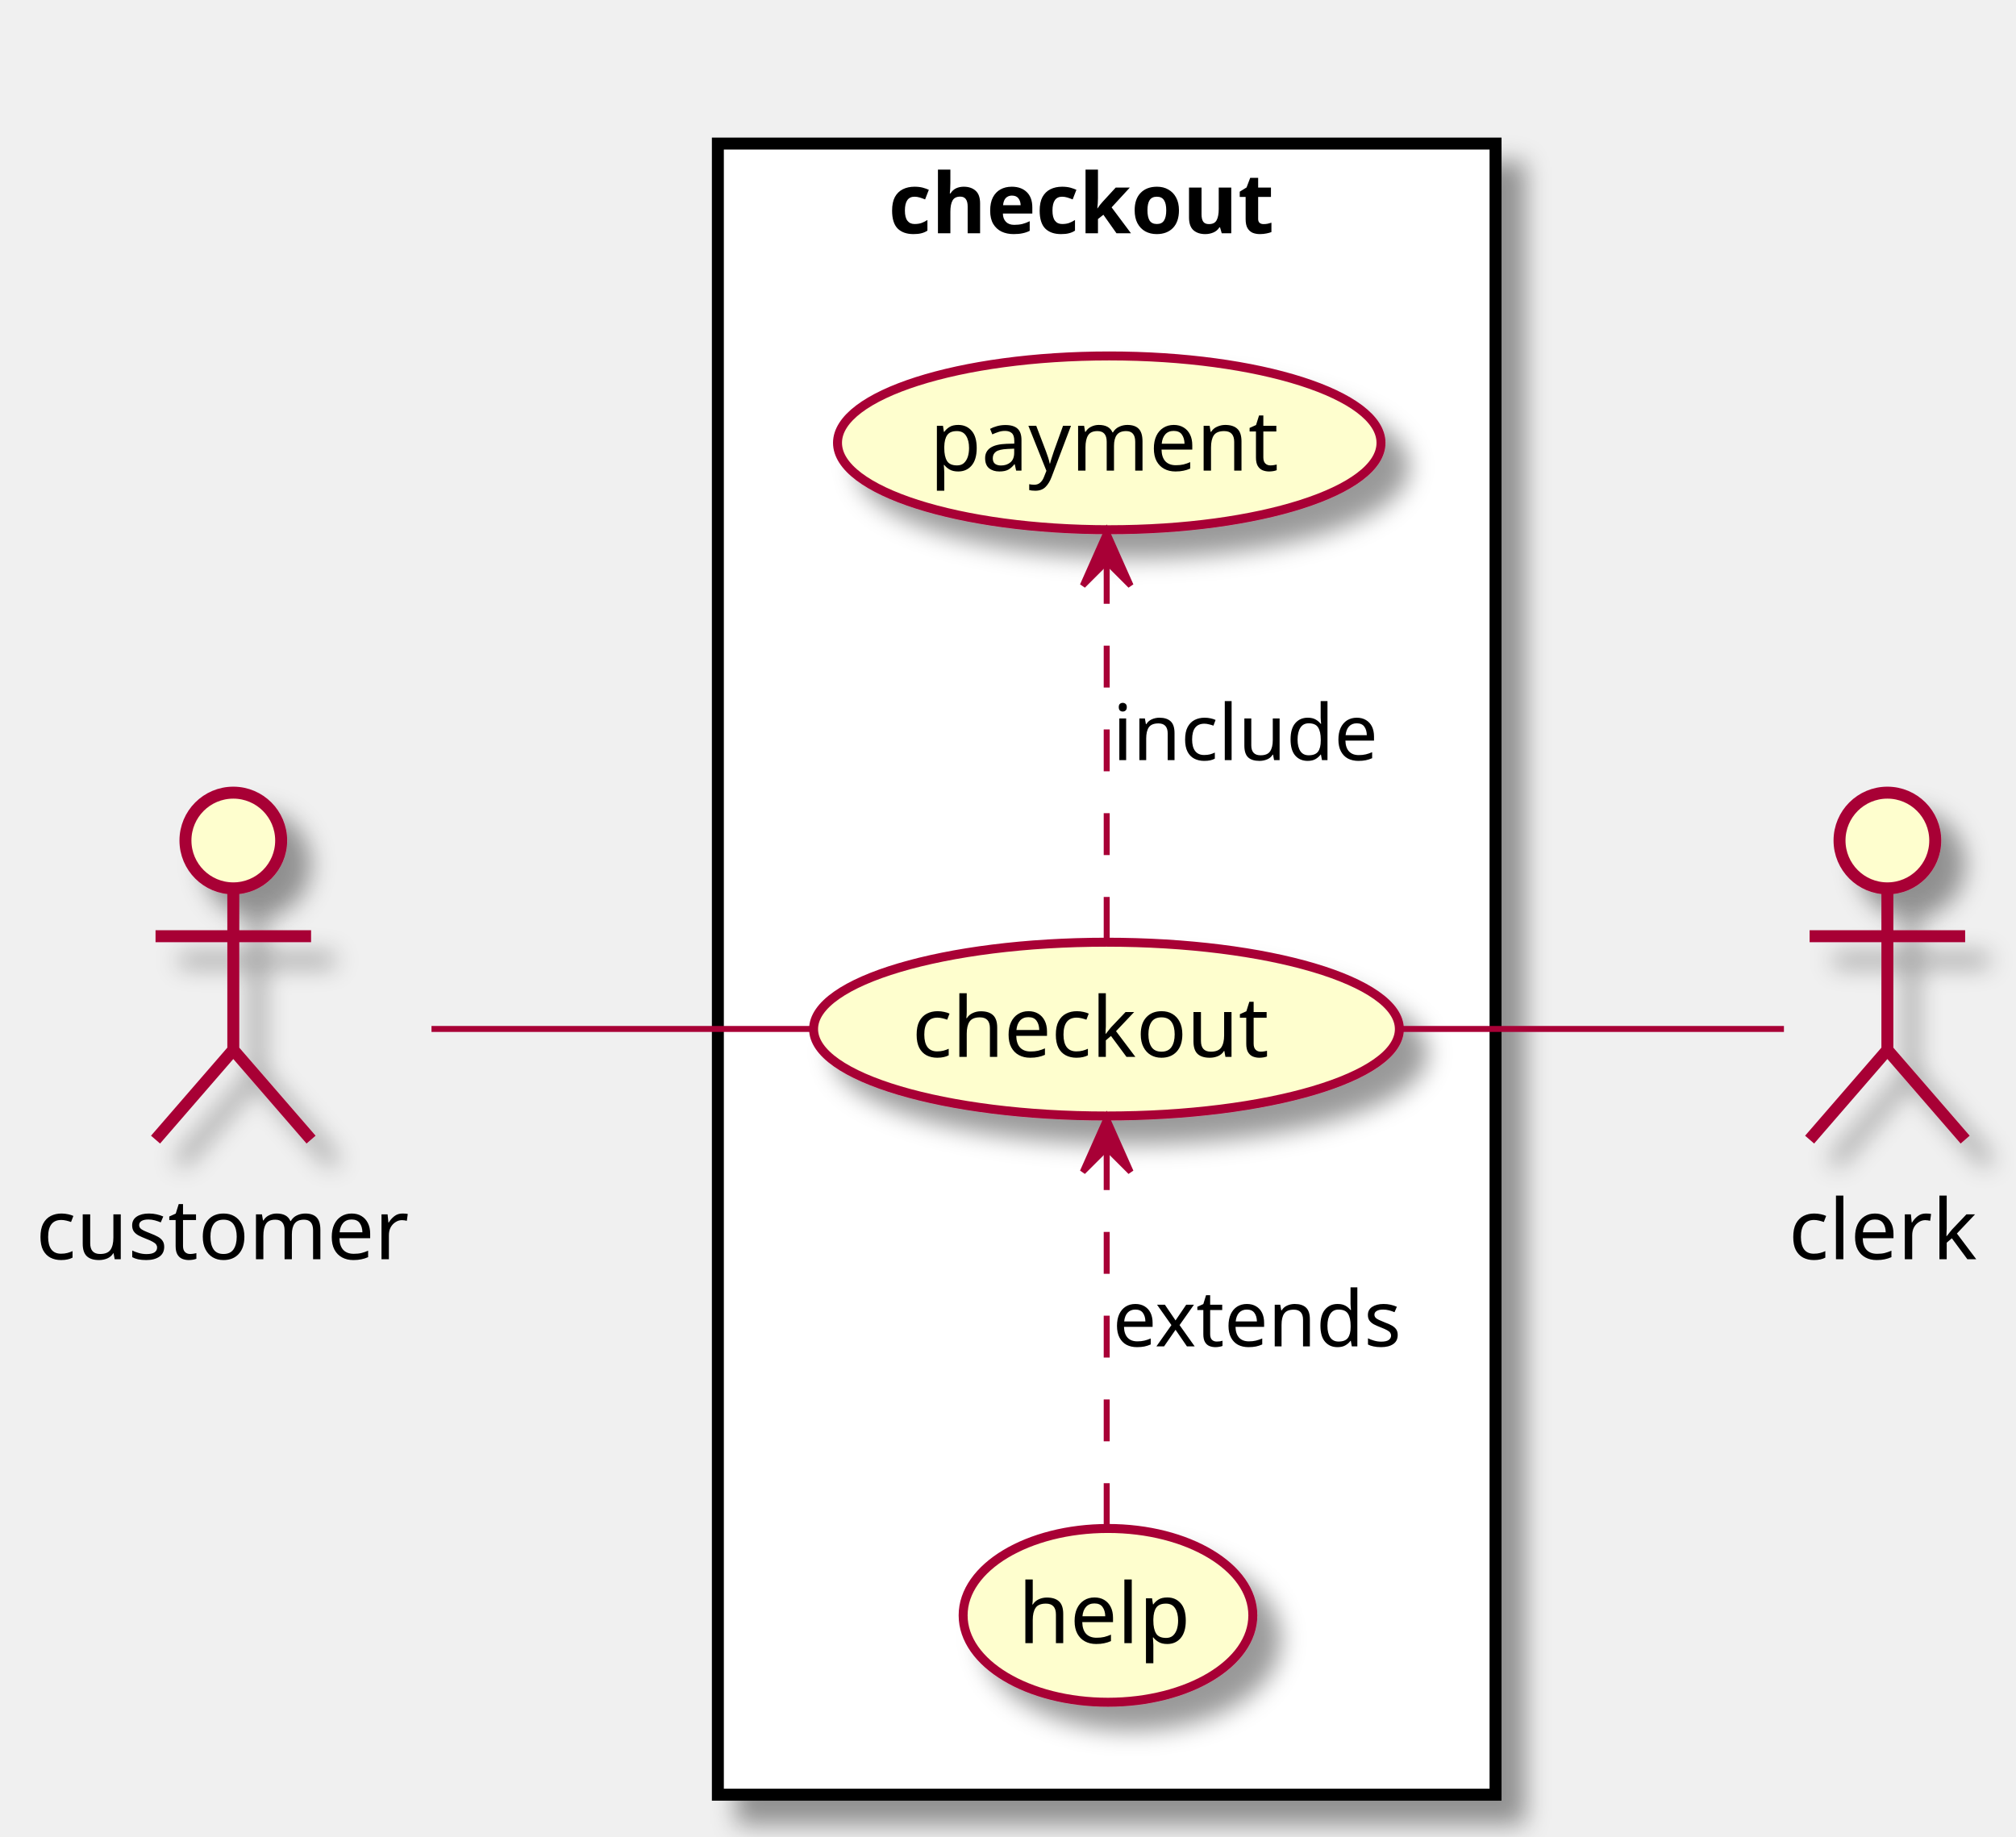
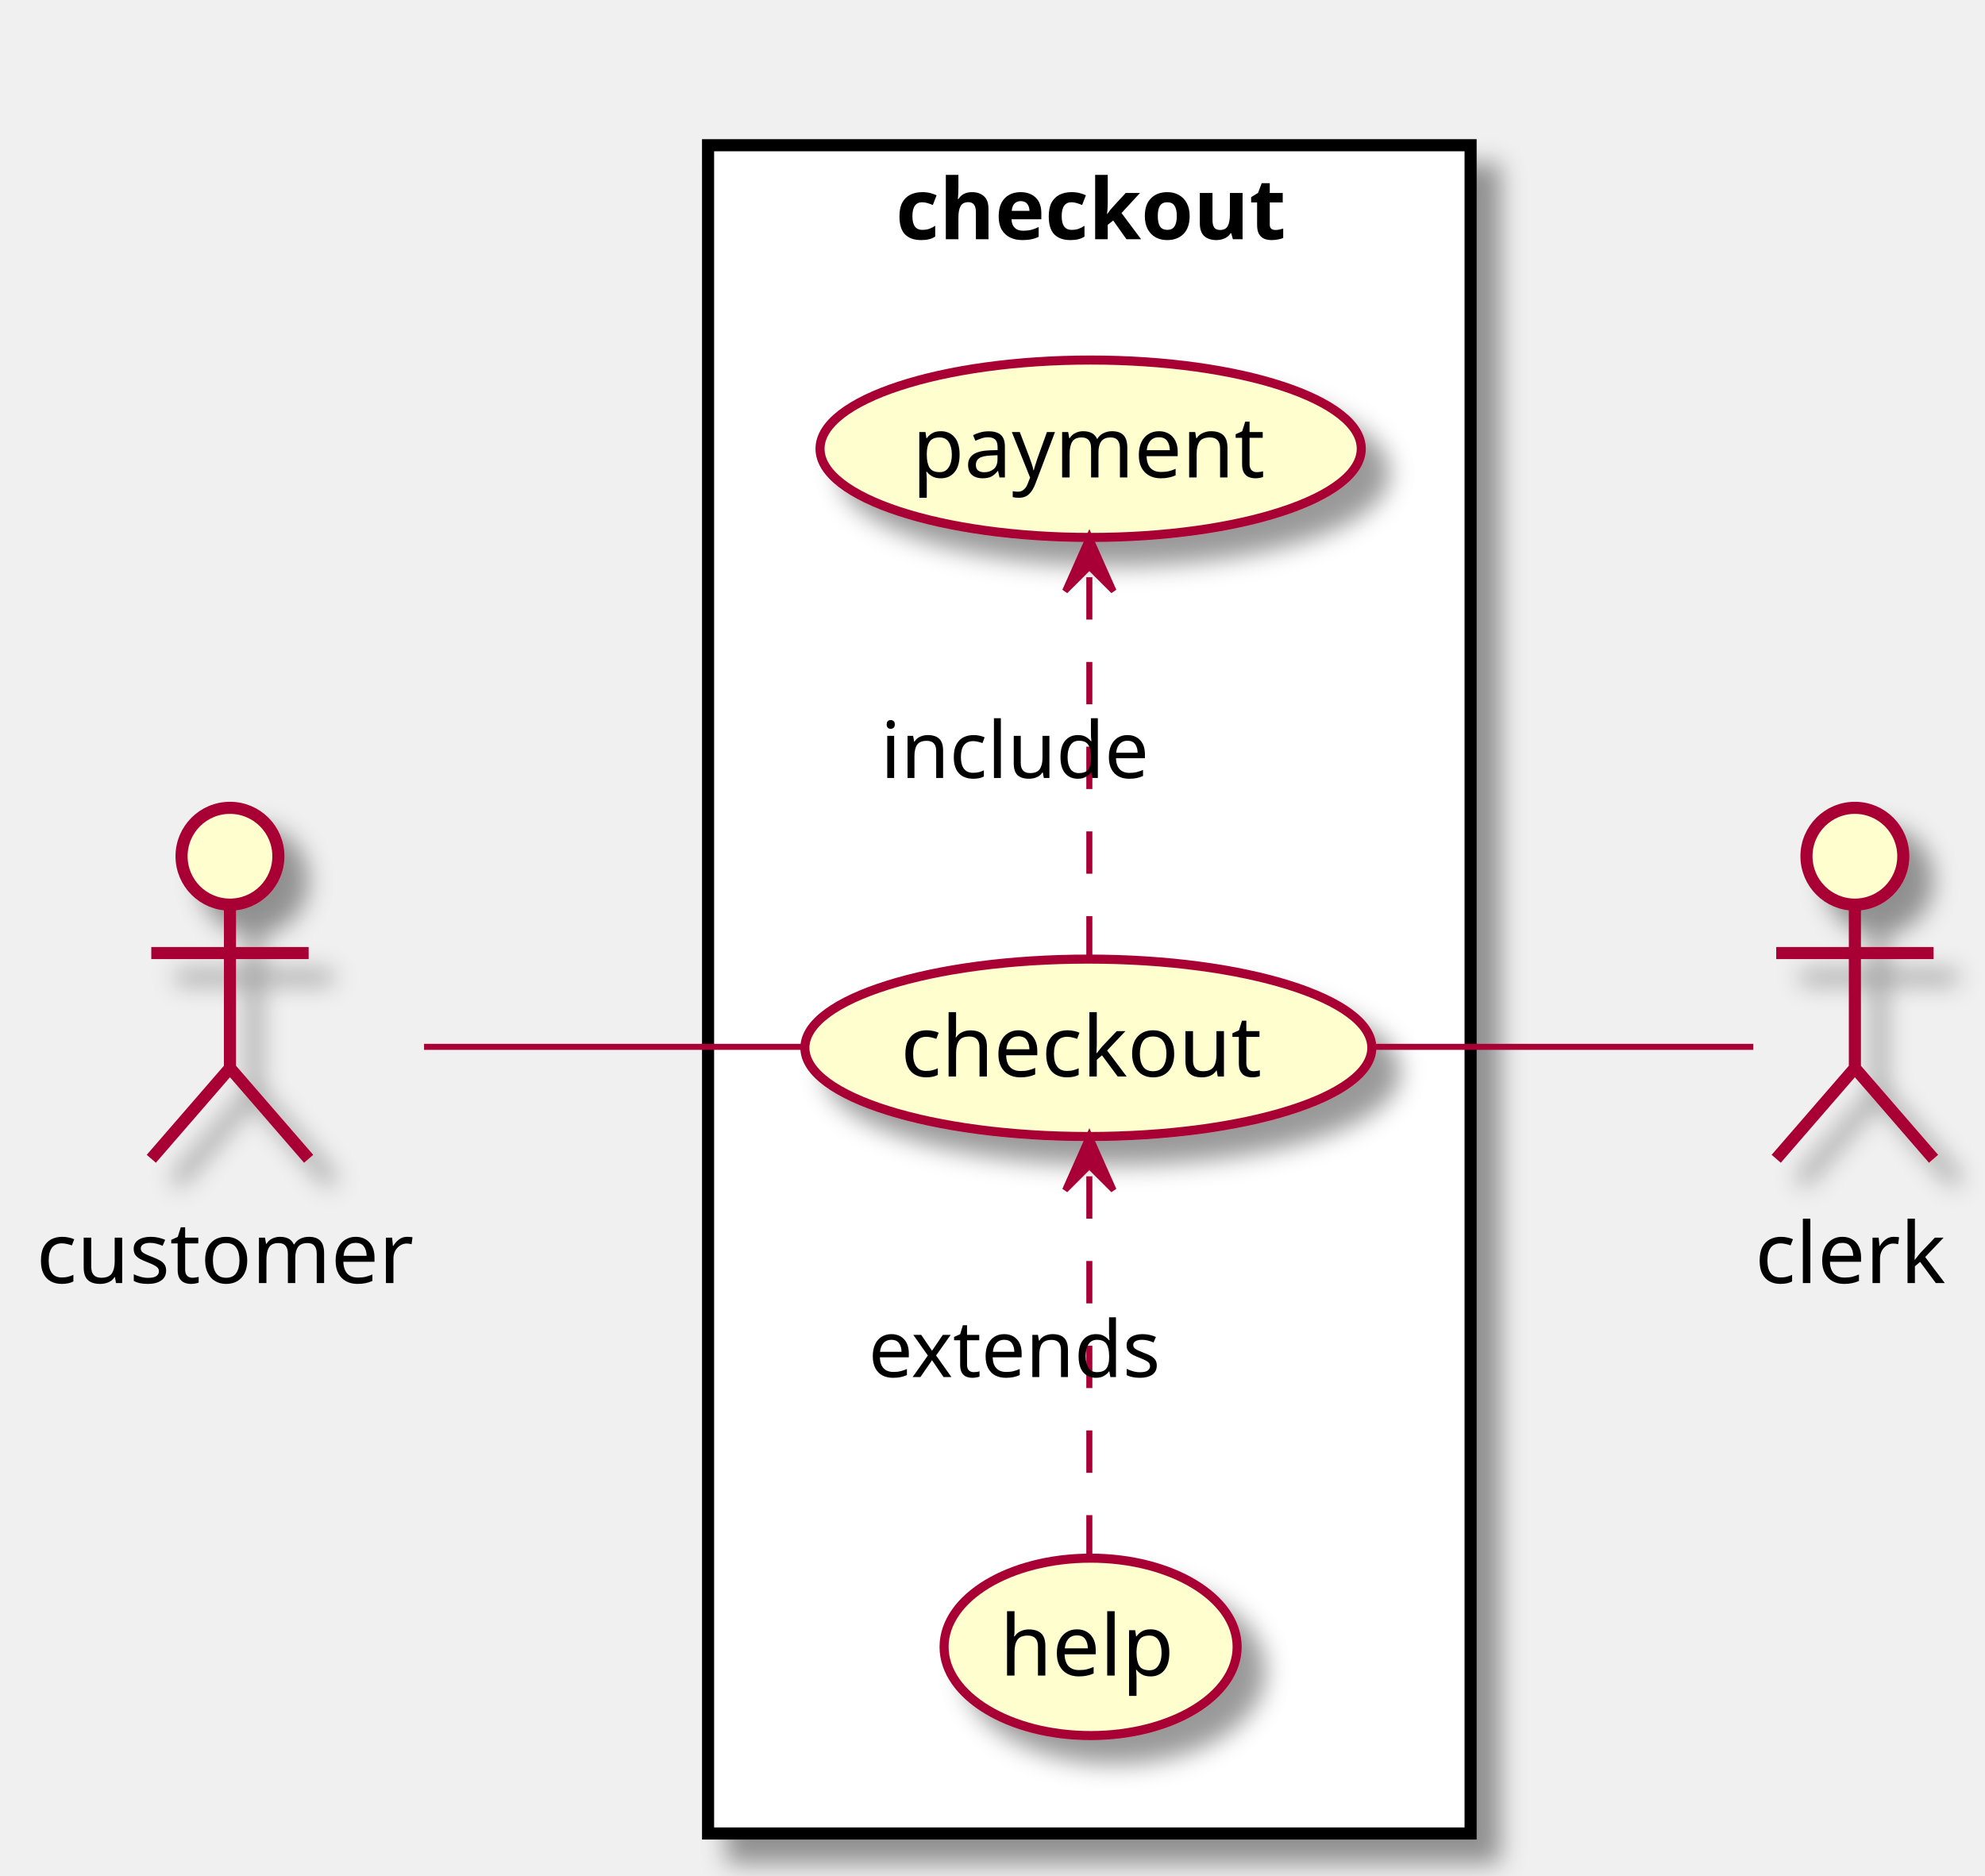
- <svg xmlns="http://www.w3.org/2000/svg" height="307px" style="width:337px;height:307px;" version="1.1" viewBox="0 0 337 307" width="337px">
+ <svg xmlns="http://www.w3.org/2000/svg" height="310px" style="width:328px;height:310px;" version="1.1" viewBox="0 0 328 310" width="328px">
  <defs>
    <filter height="300%" id="f1" width="300%" x="-1" y="-1">
      <feGaussianBlur result="blurOut" stdDeviation="2.0" />
      <feColorMatrix in="blurOut" result="blurOut2" type="matrix" values="0 0 0 0 0 0 0 0 0 0 0 0 0 0 0 0 0 0 .4 0" />
      <feOffset dx="4.0" dy="4.0" in="blurOut2" result="blurOut3" />
      <feBlend in="SourceGraphic" in2="blurOut3" mode="normal" />
    </filter>
  </defs>
  <g>
-     <rect fill="#FFFFFF" filter="url(#f1)" height="276" style="stroke: #000000; stroke-width: 2.0;" width="130" x="120" y="24" />
-     <text fill="#000000" font-family="sans-serif" font-size="14" font-weight="bold" lengthAdjust="spacingAndGlyphs" textLength="73" x="148.5" y="38.995">checkout</text>
-     <ellipse cx="184.962" cy="172.024" fill="#FEFECE" filter="url(#f1)" rx="48.962" ry="14.524" style="stroke: #A80036; stroke-width: 1.5;" />
-     <text fill="#000000" font-family="sans-serif" font-size="14" lengthAdjust="spacingAndGlyphs" textLength="65" x="152.462" y="176.672">checkout</text>
-     <ellipse cx="185.426" cy="74.024" fill="#FEFECE" filter="url(#f1)" rx="45.426" ry="14.524" style="stroke: #A80036; stroke-width: 1.5;" />
-     <text fill="#000000" font-family="sans-serif" font-size="14" lengthAdjust="spacingAndGlyphs" textLength="60" x="155.426" y="78.672">payment</text>
-     <ellipse cx="185.213" cy="270.024" fill="#FEFECE" filter="url(#f1)" rx="24.213" ry="14.524" style="stroke: #A80036; stroke-width: 1.5;" />
-     <text fill="#000000" font-family="sans-serif" font-size="14" lengthAdjust="spacingAndGlyphs" textLength="30" x="170.213" y="274.672">help</text>
-     <ellipse cx="39" cy="140.5" fill="#FEFECE" filter="url(#f1)" rx="8" ry="8" style="stroke: #A80036; stroke-width: 2.0;" />
-     <path d="M39,148.5 L39,175.5 M26,156.5 L52,156.5 M39,175.5 L26,190.5 M39,175.5 L52,190.5 " fill="#FEFECE" filter="url(#f1)" style="stroke: #A80036; stroke-width: 2.0;" />
-     <text fill="#000000" font-family="sans-serif" font-size="14" lengthAdjust="spacingAndGlyphs" textLength="66" x="6" y="210.495">customer</text>
-     <ellipse cx="315.5" cy="140.5" fill="#FEFECE" filter="url(#f1)" rx="8" ry="8" style="stroke: #A80036; stroke-width: 2.0;" />
-     <path d="M315.5,148.5 L315.5,175.5 M302.5,156.5 L328.5,156.5 M315.5,175.5 L302.5,190.5 M315.5,175.5 L328.5,190.5 " fill="#FEFECE" filter="url(#f1)" style="stroke: #A80036; stroke-width: 2.0;" />
-     <text fill="#000000" font-family="sans-serif" font-size="14" lengthAdjust="spacingAndGlyphs" textLength="33" x="299" y="210.495">clerk</text>
-     <path d="M72.13,172 C90.975,172 114.935,172 135.927,172 " fill="none" style="stroke: #A80036; stroke-width: 1.0;" />
-     <path d="M185,93.93 C185,112.719 185,140.44 185,157.297 " fill="none" style="stroke: #A80036; stroke-width: 1.0; stroke-dasharray: 7.0,7.0;" />
-     <polygon fill="#A80036" points="185,88.884,181,97.884,185,93.884,189,97.884,185,88.884" style="stroke: #A80036; stroke-width: 1.0;" />
-     <text fill="#000000" font-family="sans-serif" font-size="13" lengthAdjust="spacingAndGlyphs" textLength="45" x="186" y="127.067">include</text>
-     <path d="M185,191.93 C185,210.719 185,238.44 185,255.297 " fill="none" style="stroke: #A80036; stroke-width: 1.0; stroke-dasharray: 7.0,7.0;" />
-     <polygon fill="#A80036" points="185,186.884,181,195.884,185,191.884,189,195.884,185,186.884" style="stroke: #A80036; stroke-width: 1.0;" />
-     <text fill="#000000" font-family="sans-serif" font-size="13" lengthAdjust="spacingAndGlyphs" textLength="51" x="186" y="225.067">extends</text>
-     <path d="M234.147,172 C256.725,172 282.019,172 298.207,172 " fill="none" style="stroke: #A80036; stroke-width: 1.0;" />
+     <rect fill="#FFFFFF" filter="url(#f1)" height="279" style="stroke: #000000; stroke-width: 2.0;" width="126" x="117" y="24" />
+     <text fill="#000000" font-family="sans-serif" font-size="14" font-weight="bold" lengthAdjust="spacingAndGlyphs" textLength="64" x="148" y="39.535">checkout</text>
+     <ellipse cx="179.841" cy="173.159" fill="#FEFECE" filter="url(#f1)" rx="46.841" ry="14.659" style="stroke: #A80036; stroke-width: 1.5;" />
+     <text fill="#000000" font-family="sans-serif" font-size="14" lengthAdjust="spacingAndGlyphs" textLength="62" x="148.841" y="177.903">checkout</text>
+     <ellipse cx="180.219" cy="74.159" fill="#FEFECE" filter="url(#f1)" rx="44.719" ry="14.659" style="stroke: #A80036; stroke-width: 1.5;" />
+     <text fill="#000000" font-family="sans-serif" font-size="14" lengthAdjust="spacingAndGlyphs" textLength="59" x="150.719" y="78.903">payment</text>
+     <ellipse cx="180.213" cy="272.159" fill="#FEFECE" filter="url(#f1)" rx="24.213" ry="14.659" style="stroke: #A80036; stroke-width: 1.5;" />
+     <text fill="#000000" font-family="sans-serif" font-size="14" lengthAdjust="spacingAndGlyphs" textLength="30" x="165.213" y="276.903">help</text>
+     <ellipse cx="38" cy="141.5" fill="#FEFECE" filter="url(#f1)" rx="8" ry="8" style="stroke: #A80036; stroke-width: 2.0;" />
+     <path d="M38,149.5 L38,176.5 M25,157.5 L51,157.5 M38,176.5 L25,191.5 M38,176.5 L51,191.5 " fill="#FEFECE" filter="url(#f1)" style="stroke: #A80036; stroke-width: 2.0;" />
+     <text fill="#000000" font-family="sans-serif" font-size="14" lengthAdjust="spacingAndGlyphs" textLength="64" x="6" y="212.035">customer</text>
+     <ellipse cx="306.5" cy="141.5" fill="#FEFECE" filter="url(#f1)" rx="8" ry="8" style="stroke: #A80036; stroke-width: 2.0;" />
+     <path d="M306.5,149.5 L306.5,176.5 M293.5,157.5 L319.5,157.5 M306.5,176.5 L293.5,191.5 M306.5,176.5 L319.5,191.5 " fill="#FEFECE" filter="url(#f1)" style="stroke: #A80036; stroke-width: 2.0;" />
+     <text fill="#000000" font-family="sans-serif" font-size="14" lengthAdjust="spacingAndGlyphs" textLength="33" x="290" y="212.035">clerk</text>
+     <path d="M70.07,173 C88.518,173 112.255,173 132.859,173 " fill="none" style="stroke: #A80036; stroke-width: 1.0;" />
+     <path d="M180,158.392 C180,141.283 180,112.859 180,93.783 " fill="none" style="stroke: #A80036; stroke-width: 1.0; stroke-dasharray: 7.0,7.0;" />
+     <polygon fill="#A80036" points="180,88.668,176,97.668,180,93.668,184,97.668,180,88.668" style="stroke: #A80036; stroke-width: 1.0;" />
+     <text fill="#000000" font-family="sans-serif" font-size="13" lengthAdjust="spacingAndGlyphs" textLength="46" x="145.5" y="128.568">include</text>
+     <path d="M180,257.392 C180,240.283 180,211.859 180,192.783 " fill="none" style="stroke: #A80036; stroke-width: 1.0; stroke-dasharray: 7.0,7.0;" />
+     <polygon fill="#A80036" points="180,187.668,176,196.668,180,192.668,184,196.668,180,187.668" style="stroke: #A80036; stroke-width: 1.0;" />
+     <text fill="#000000" font-family="sans-serif" font-size="13" lengthAdjust="spacingAndGlyphs" textLength="50" x="143.5" y="227.568">extends</text>
+     <path d="M227.005,173 C249.033,173 273.978,173 289.719,173 " fill="none" style="stroke: #A80036; stroke-width: 1.0;" />
  </g>
</svg>
